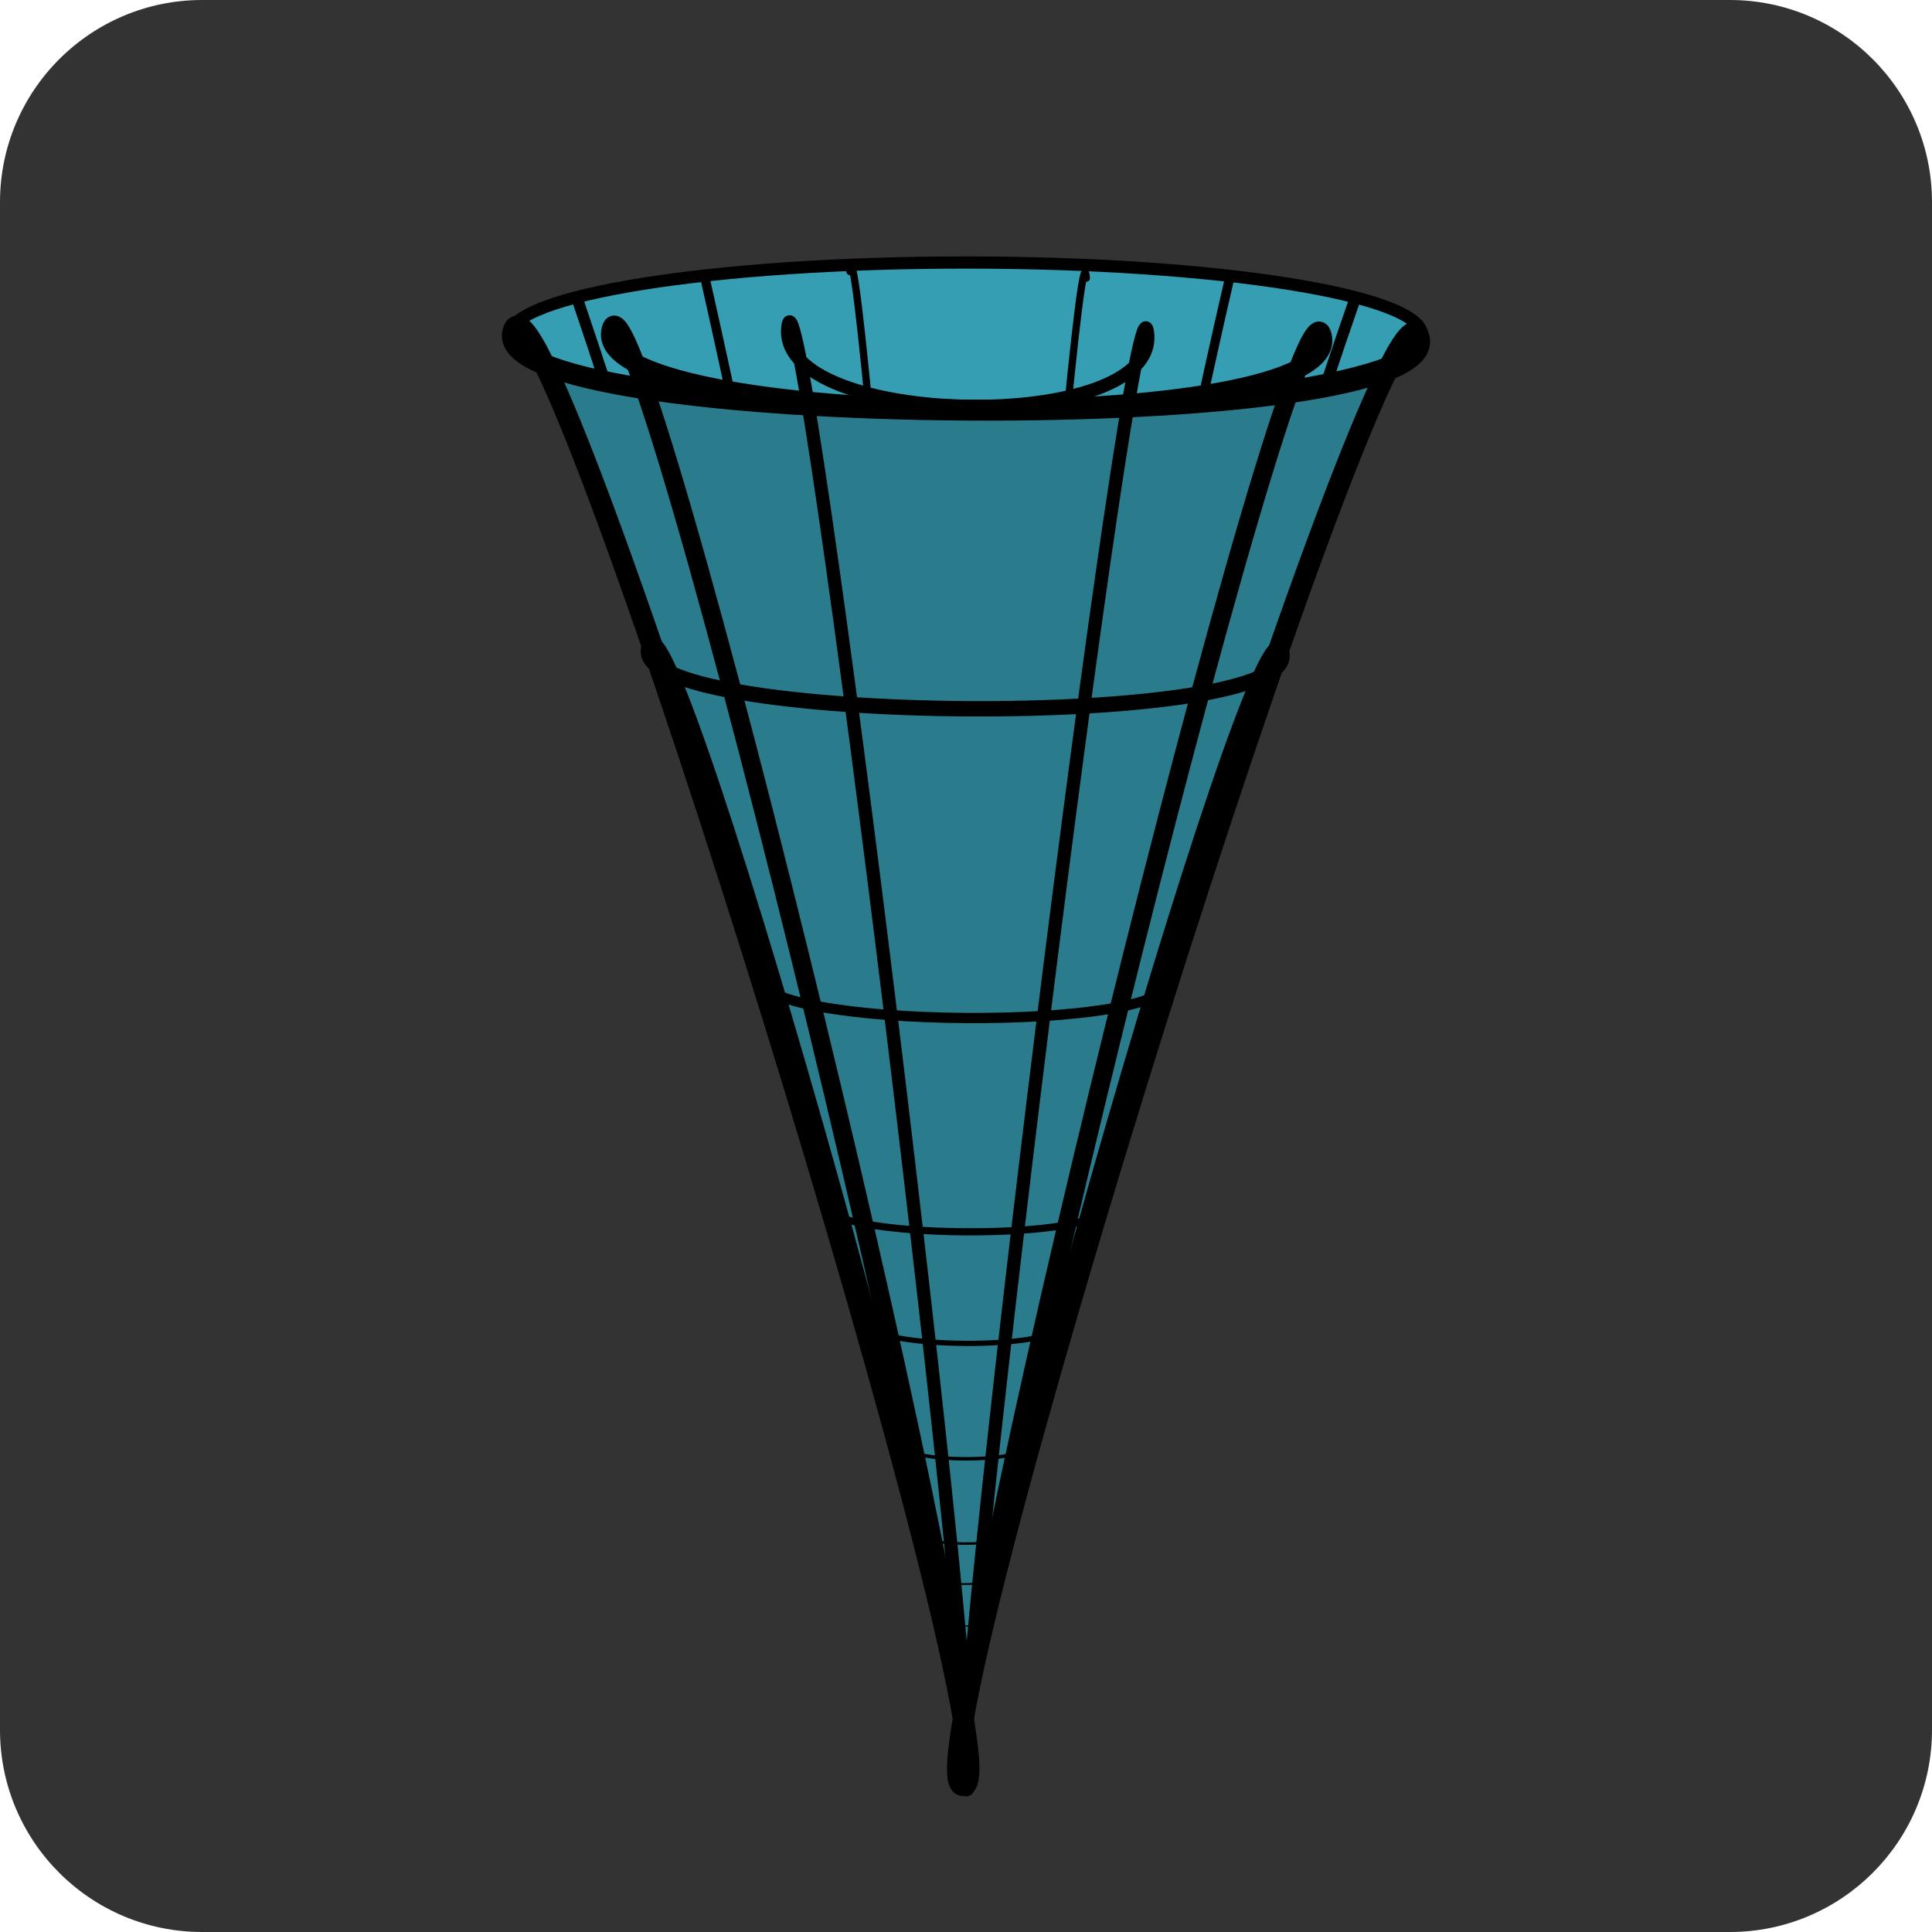
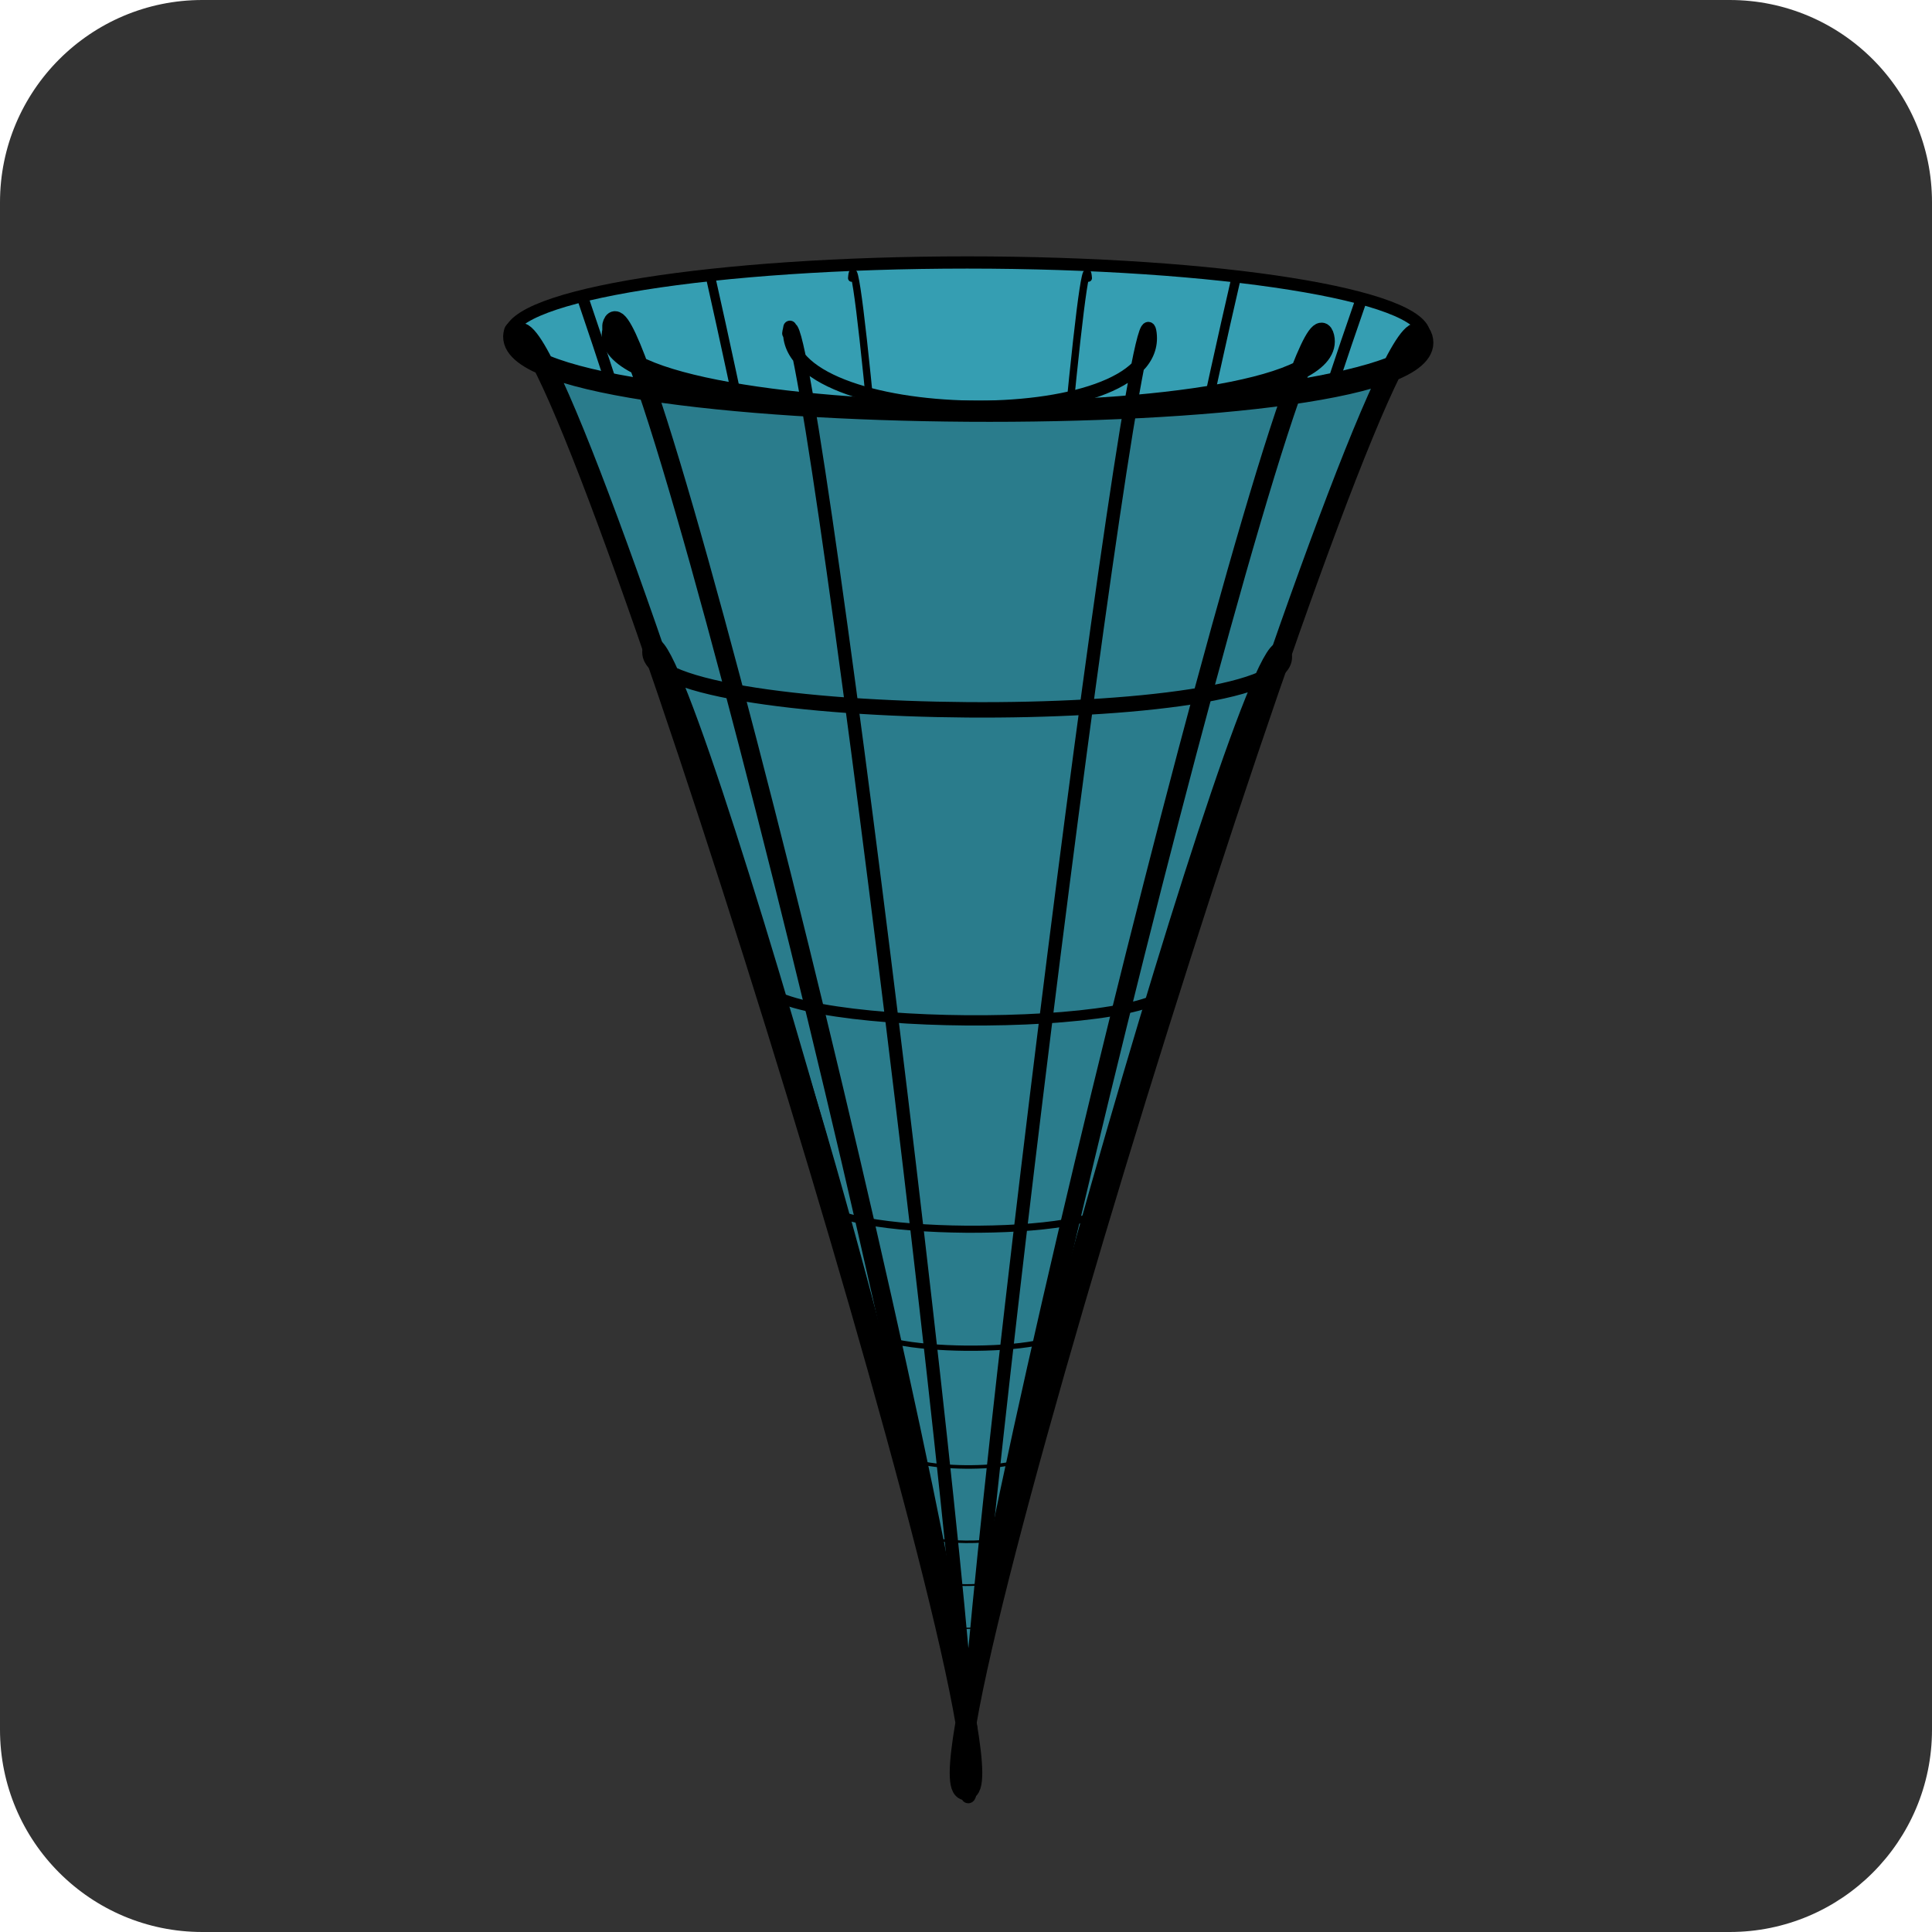
- <svg xmlns="http://www.w3.org/2000/svg" id="svg8" version="1.1" viewBox="0 0 16.933 16.933" height="64" width="64">
-   <defs id="defs2">
-     <rect id="rect848" height="16.907" width="16.907" y="0.013" x="0.013" />
-     <filter style="color-interpolation-filters:sRGB;" id="filter1122">
-       <feFlood flood-opacity="1" flood-color="rgb(0,0,0)" result="flood" id="feFlood1112" />
-       <feComposite in="flood" in2="SourceGraphic" operator="in" result="composite1" id="feComposite1114" />
-       <feGaussianBlur in="composite1" stdDeviation="0.2" result="blur" id="feGaussianBlur1116" />
-       <feOffset dx="0" dy="0" result="offset" id="feOffset1118" />
-       <feComposite in="SourceGraphic" in2="offset" operator="over" result="fbSourceGraphic" id="feComposite1120" />
-       <feColorMatrix result="fbSourceGraphicAlpha" in="fbSourceGraphic" values="0 0 0 -1 0 0 0 0 -1 0 0 0 0 -1 0 0 0 0 1 0" id="feColorMatrix1304" />
-       <feFlood id="feFlood1306" flood-opacity="0.6" flood-color="rgb(0,0,0)" result="flood" in="fbSourceGraphic" />
-       <feComposite in2="fbSourceGraphic" id="feComposite1308" in="flood" operator="in" result="composite1" />
-       <feGaussianBlur id="feGaussianBlur1310" in="composite1" stdDeviation="0.2" result="blur" />
-       <feOffset id="feOffset1312" dx="0" dy="0" result="offset" />
-       <feComposite in2="offset" id="feComposite1314" in="fbSourceGraphic" operator="over" result="composite2" />
-     </filter>
-     <filter style="color-interpolation-filters:sRGB;" id="filter1122-7">
-       <feFlood flood-opacity="1" flood-color="rgb(0,0,0)" result="flood" id="feFlood1112-3" />
-       <feComposite in="flood" in2="SourceGraphic" operator="in" result="composite1" id="feComposite1114-9" />
-       <feGaussianBlur in="composite1" stdDeviation="0.2" result="blur" id="feGaussianBlur1116-3" />
-       <feOffset dx="0" dy="0" result="offset" id="feOffset1118-1" />
-       <feComposite in="SourceGraphic" in2="offset" operator="over" result="fbSourceGraphic" id="feComposite1120-1" />
-       <feColorMatrix result="fbSourceGraphicAlpha" in="fbSourceGraphic" values="0 0 0 -1 0 0 0 0 -1 0 0 0 0 -1 0 0 0 0 1 0" id="feColorMatrix1316" />
-       <feFlood id="feFlood1318" flood-opacity="0.6" flood-color="rgb(0,0,0)" result="flood" in="fbSourceGraphic" />
-       <feComposite in2="fbSourceGraphic" id="feComposite1320" in="flood" operator="in" result="composite1" />
-       <feGaussianBlur id="feGaussianBlur1322" in="composite1" stdDeviation="0.2" result="blur" />
-       <feOffset id="feOffset1324" dx="0" dy="0" result="offset" />
-       <feComposite in2="offset" id="feComposite1326" in="fbSourceGraphic" operator="over" result="composite2" />
-     </filter>
-     <filter style="color-interpolation-filters:sRGB;" id="filter1122-8">
-       <feFlood flood-opacity="1" flood-color="rgb(0,0,0)" result="flood" id="feFlood1112-8" />
-       <feComposite in="flood" in2="SourceGraphic" operator="in" result="composite1" id="feComposite1114-5" />
-       <feGaussianBlur in="composite1" stdDeviation="0.2" result="blur" id="feGaussianBlur1116-8" />
-       <feOffset dx="0" dy="0" result="offset" id="feOffset1118-8" />
-       <feComposite in="SourceGraphic" in2="offset" operator="over" result="fbSourceGraphic" id="feComposite1120-4" />
-       <feColorMatrix result="fbSourceGraphicAlpha" in="fbSourceGraphic" values="0 0 0 -1 0 0 0 0 -1 0 0 0 0 -1 0 0 0 0 1 0" id="feColorMatrix1340" />
-       <feFlood id="feFlood1342" flood-opacity="0.6" flood-color="rgb(0,0,0)" result="flood" in="fbSourceGraphic" />
-       <feComposite in2="fbSourceGraphic" id="feComposite1344" in="flood" operator="in" result="composite1" />
-       <feGaussianBlur id="feGaussianBlur1346" in="composite1" stdDeviation="0.2" result="blur" />
-       <feOffset id="feOffset1348" dx="0" dy="0" result="offset" />
-       <feComposite in2="offset" id="feComposite1350" in="fbSourceGraphic" operator="over" result="composite2" />
-     </filter>
-     <filter style="color-interpolation-filters:sRGB" id="filter1122-2">
-       <feFlood flood-opacity="1" flood-color="rgb(0,0,0)" result="flood" id="feFlood1112-7" />
-       <feComposite in="flood" in2="SourceGraphic" operator="in" result="composite1" id="feComposite1114-7" />
-       <feGaussianBlur in="composite1" stdDeviation="0.2" result="blur" id="feGaussianBlur1116-5" />
-       <feOffset dx="0" dy="0" result="offset" id="feOffset1118-3" />
-       <feComposite in="SourceGraphic" in2="offset" operator="over" result="composite2" id="feComposite1120-6" />
-     </filter>
-     <filter style="color-interpolation-filters:sRGB;" id="filter1122-9">
-       <feFlood flood-opacity="1" flood-color="rgb(0,0,0)" result="flood" id="feFlood1112-1" />
-       <feComposite in="flood" in2="SourceGraphic" operator="in" result="composite1" id="feComposite1114-3" />
-       <feGaussianBlur in="composite1" stdDeviation="0.2" result="blur" id="feGaussianBlur1116-7" />
-       <feOffset dx="0" dy="0" result="offset" id="feOffset1118-5" />
-       <feComposite in="SourceGraphic" in2="offset" operator="over" result="fbSourceGraphic" id="feComposite1120-68" />
-       <feColorMatrix result="fbSourceGraphicAlpha" in="fbSourceGraphic" values="0 0 0 -1 0 0 0 0 -1 0 0 0 0 -1 0 0 0 0 1 0" id="feColorMatrix1328" />
-       <feFlood id="feFlood1330" flood-opacity="0.6" flood-color="rgb(0,0,0)" result="flood" in="fbSourceGraphic" />
-       <feComposite in2="fbSourceGraphic" id="feComposite1332" in="flood" operator="in" result="composite1" />
-       <feGaussianBlur id="feGaussianBlur1334" in="composite1" stdDeviation="0.2" result="blur" />
-       <feOffset id="feOffset1336" dx="0" dy="0" result="offset" />
-       <feComposite in2="offset" id="feComposite1338" in="fbSourceGraphic" operator="over" result="composite2" />
-     </filter>
-     <filter style="color-interpolation-filters:sRGB;" id="filter1122-5">
-       <feFlood flood-opacity="1" flood-color="rgb(0,0,0)" result="flood" id="feFlood1112-6" />
-       <feComposite in="flood" in2="SourceGraphic" operator="in" result="composite1" id="feComposite1114-0" />
-       <feGaussianBlur in="composite1" stdDeviation="0.2" result="blur" id="feGaussianBlur1116-9" />
-       <feOffset dx="0" dy="0" result="offset" id="feOffset1118-2" />
-       <feComposite in="SourceGraphic" in2="offset" operator="over" result="fbSourceGraphic" id="feComposite1120-8" />
-       <feColorMatrix result="fbSourceGraphicAlpha" in="fbSourceGraphic" values="0 0 0 -1 0 0 0 0 -1 0 0 0 0 -1 0 0 0 0 1 0" id="feColorMatrix1352" />
-       <feFlood id="feFlood1354" flood-opacity="0.6" flood-color="rgb(0,0,0)" result="flood" in="fbSourceGraphic" />
-       <feComposite in2="fbSourceGraphic" id="feComposite1356" in="flood" operator="in" result="composite1" />
-       <feGaussianBlur id="feGaussianBlur1358" in="composite1" stdDeviation="0.2" result="blur" />
-       <feOffset id="feOffset1360" dx="0" dy="0" result="offset" />
-       <feComposite in2="offset" id="feComposite1362" in="fbSourceGraphic" operator="over" result="composite2" />
-     </filter>
-   </defs>
-   <g id="layer1">
-     <rect style="fill:#333333;fill-opacity:1;stroke:none;stroke-width:0.421;stroke-linecap:round;stroke-linejoin:round;stroke-miterlimit:4;stroke-dasharray:none;stroke-opacity:1" id="rect989" width="16.933" height="16.933" x="0" y="0" ry="1.772" />
-     <g id="g2706" transform="translate(0.3096741,0.2927702)">
-       <ellipse style="fill:#359eb2;fill-opacity:1;stroke:#000000;stroke-width:0.107;stroke-linecap:round;stroke-linejoin:round;stroke-opacity:1" id="path2560" cx="8.155" cy="2.645" rx="4" ry="0.637" />
-       <path id="path1452-0-3-4-2" style="fill:none;stroke:#000000;stroke-width:0.064;stroke-linecap:round;stroke-linejoin:round;stroke-miterlimit:4;stroke-dasharray:none;stroke-opacity:1" d="M 9.211,2.145 C 9.139,1.172 8.024,15.397 8.169,15.401 8.314,15.405 7.213,1.119 7.14,2.087" />
-       <path id="path1452-0-3-9-0-3" style="fill:none;stroke:#000000;stroke-width:0.1;stroke-linecap:round;stroke-linejoin:round;stroke-miterlimit:4;stroke-dasharray:none;stroke-opacity:1" d="M 11.57,2.316 C 10.192,6.273 7.675,15.347 8.126,15.35 8.574,15.353 6.125,6.362 4.756,2.345" />
-       <path id="path1452-0-3-9-0" style="fill:none;stroke:#000000;stroke-width:0.082;stroke-linecap:round;stroke-linejoin:round;stroke-miterlimit:4;stroke-dasharray:none;stroke-opacity:1" d="M 10.465,2.154 C 9.537,6.163 7.843,15.355 8.147,15.359 8.448,15.362 6.8,6.253 5.878,2.183" />
-       <path id="path1452-0-3" style="fill:#2a7c8c;fill-opacity:1;stroke:#000000;stroke-width:0.184;stroke-linecap:round;stroke-linejoin:round;stroke-opacity:1" d="M 4.188,2.607 C 3.908,3.496 12.402,3.552 12.126,2.66 11.85,1.767 7.577,15.353 8.132,15.357 8.688,15.361 4.467,1.718 4.188,2.607 Z" />
-       <path id="path1452-0-7-6" style="fill:none;stroke:#000000;stroke-width:0.135;stroke-linecap:round;stroke-linejoin:round;stroke-opacity:1" d="M 5.378,5.383 C 5.183,6.069 11.114,6.113 10.922,5.423 10.729,4.734 7.744,15.227 8.132,15.23 8.521,15.233 5.573,4.696 5.378,5.383 Z" />
-       <path id="path1452-0-7-5-8" style="fill:none;stroke:#000000;stroke-width:0.09;stroke-linecap:round;stroke-linejoin:round;stroke-opacity:1" d="M 6.35,8.257 C 6.224,8.734 10.062,8.764 9.937,8.285 9.812,7.807 7.881,15.094 8.132,15.096 8.384,15.098 6.476,7.78 6.35,8.257 Z" />
-       <path id="path1452-0-0-26" style="fill:none;stroke:#000000;stroke-width:0.063;stroke-linecap:round;stroke-linejoin:round;stroke-opacity:1" d="m 6.911,10.244 c -0.087,0.332 2.543,0.353 2.458,0.02 -0.085,-0.333 -1.409,4.74 -1.237,4.742 0.172,0.001 -1.135,-5.093 -1.221,-4.761 z" />
-       <path id="path1452-0-7-2-3" style="fill:none;stroke:#000000;stroke-width:0.046;stroke-linecap:round;stroke-linejoin:round;stroke-opacity:1" d="m 7.28,11.281 c -0.06,0.256 1.776,0.273 1.716,0.015 -0.06,-0.257 -0.984,3.661 -0.864,3.662 0.12,0.001 -0.792,-3.934 -0.853,-3.678 z" />
-       <path id="path1452-0-7-5-3-43" style="fill:none;stroke:#000000;stroke-width:0.031;stroke-linecap:round;stroke-linejoin:round;stroke-opacity:1" d="m 7.581,12.354 c -0.039,0.178 1.149,0.189 1.111,0.01 -0.039,-0.179 -0.636,2.543 -0.559,2.544 0.078,7.4e-4 -0.513,-2.732 -0.552,-2.554 z" />
-       <path id="path1452-0-9-3" style="fill:none;stroke:#000000;stroke-width:0.022;stroke-linecap:round;stroke-linejoin:round;stroke-opacity:1" d="m 7.728,13.142 c -0.029,0.12 0.843,0.128 0.815,0.007 -0.028,-0.121 -0.467,1.721 -0.41,1.721 0.057,5.01e-4 -0.376,-1.849 -0.405,-1.728 z" />
-       <path id="path1452-0-7-4-4" style="fill:none;stroke:#000000;stroke-width:0.016;stroke-linecap:round;stroke-linejoin:round;stroke-opacity:1" d="m 7.85,13.518 c -0.02,0.093 0.589,0.099 0.569,0.005 -0.02,-0.093 -0.326,1.329 -0.286,1.329 0.04,3.85e-4 -0.263,-1.428 -0.283,-1.335 z" />
-       <path id="path1452-0-7-5-0-6" style="fill:none;stroke:#000000;stroke-width:0.011;stroke-linecap:round;stroke-linejoin:round;stroke-opacity:1" d="m 7.95,13.908 c -0.013,0.065 0.381,0.069 0.368,0.004 -0.013,-0.065 -0.211,0.923 -0.185,0.923 0.026,2.69e-4 -0.17,-0.992 -0.183,-0.927 z" />
-       <path id="path1452-0-3-9" style="fill:none;stroke:#000000;stroke-width:0.163;stroke-linecap:round;stroke-linejoin:round;stroke-opacity:1" d="M 5.044,2.596 C 4.824,3.486 11.498,3.543 11.281,2.649 11.064,1.755 7.706,15.365 8.143,15.368 8.58,15.372 5.263,1.706 5.044,2.596 Z" />
-       <path id="path1452-0-3-4" style="fill:none;stroke:#000000;stroke-width:0.116;stroke-linecap:round;stroke-linejoin:round;stroke-opacity:1" d="M 6.596,2.57 C 6.485,3.464 9.857,3.521 9.748,2.623 9.638,1.726 7.941,15.39 8.162,15.394 8.383,15.398 6.707,1.676 6.596,2.57 Z" />
-     </g>
+ <svg xmlns="http://www.w3.org/2000/svg" width="64" height="64" version="1.1" viewBox="0 0 16.9 16.9">
+   <rect width="16.9" height="16.9" ry="1.77" fill="#333" />
+   <g transform="translate(.31 .293)" stroke="#000" stroke-linecap="round" stroke-linejoin="round">
+     <ellipse cx="8.15" cy="2.64" rx="4" ry=".637" fill="#359eb2" stroke-width=".107" />
+     <path d="m9.21 2.14c-.072-.972-1.19 13.3-1.04 13.3.145.004-.956-14.3-1.03-13.3" fill="none" stroke-width=".064" />
+     <path d="m11.6 2.32c-1.38 3.96-3.9 13-3.44 13 .448.003-2-8.99-3.37-13" fill="none" stroke-width=".1" />
+     <path d="m10.5 2.15c-.928 4.01-2.62 13.2-2.32 13.2.302.003-1.35-9.11-2.27-13.2" fill="none" stroke-width=".082" />
+     <path d="m4.19 2.61c-.28.889 8.21.945 7.94.053-.276-.892-4.55 12.7-3.99 12.7.556.004-3.67-13.6-3.94-12.7z" fill="#2a7c8c" stroke-width=".184" />
+     <path d="m5.38 5.38c-.195.686 5.74.73 5.54.041-.193-.689-3.18 9.8-2.79 9.81.388.003-2.56-10.5-2.75-9.85z" fill="none" stroke-width=".135" />
+     <path d="m6.35 8.26c-.126.477 3.71.507 3.59.028-.125-.479-2.06 6.81-1.8 6.81.251.002-1.66-7.32-1.78-6.84z" fill="none" stroke-width=".09" />
+     <path d="m6.91 10.2c-.087.332 2.54.353 2.46.02-.086-.333-1.41 4.74-1.24 4.74.172.001-1.13-5.09-1.22-4.76z" fill="none" stroke-width=".062" />
+     <path d="m7.28 11.3c-.06.256 1.78.273 1.72.015-.06-.257-.984 3.66-.864 3.66.12.001-.792-3.93-.853-3.68z" fill="none" stroke-width=".046" />
+     <path d="m7.58 12.4c-.039.178 1.15.189 1.11.011-.039-.179-.636 2.54-.559 2.54.078.001-.513-2.73-.552-2.55z" fill="none" stroke-width=".031" />
+     <path d="m7.73 13.1c-.029.12.843.128.815.007-.028-.121-.467 1.72-.41 1.72.057.001-.376-1.85-.405-1.73z" fill="none" stroke-width=".022" />
+     <path d="m7.85 13.5c-.02.093.589.099.569.005-.02-.093-.326 1.33-.286 1.33.04 0-.263-1.43-.283-1.33z" fill="none" stroke-width=".016" />
+     <path d="m7.95 13.9c-.013.065.381.069.368.004-.013-.065-.211.923-.185.923.026 0-.17-.992-.183-.927z" fill="none" stroke-width=".011" />
+     <path d="m5.04 2.6c-.22.89 6.45.947 6.24.053-.217-.894-3.57 12.7-3.14 12.7.437.004-2.88-13.7-3.1-12.8z" fill="none" stroke-width=".163" />
+     <path d="m6.6 2.57c-.111.894 3.26.951 3.15.053-.11-.898-1.81 12.8-1.59 12.8.221.004-1.46-13.7-1.57-12.8z" fill="none" stroke-width=".116" />
  </g>
</svg>
